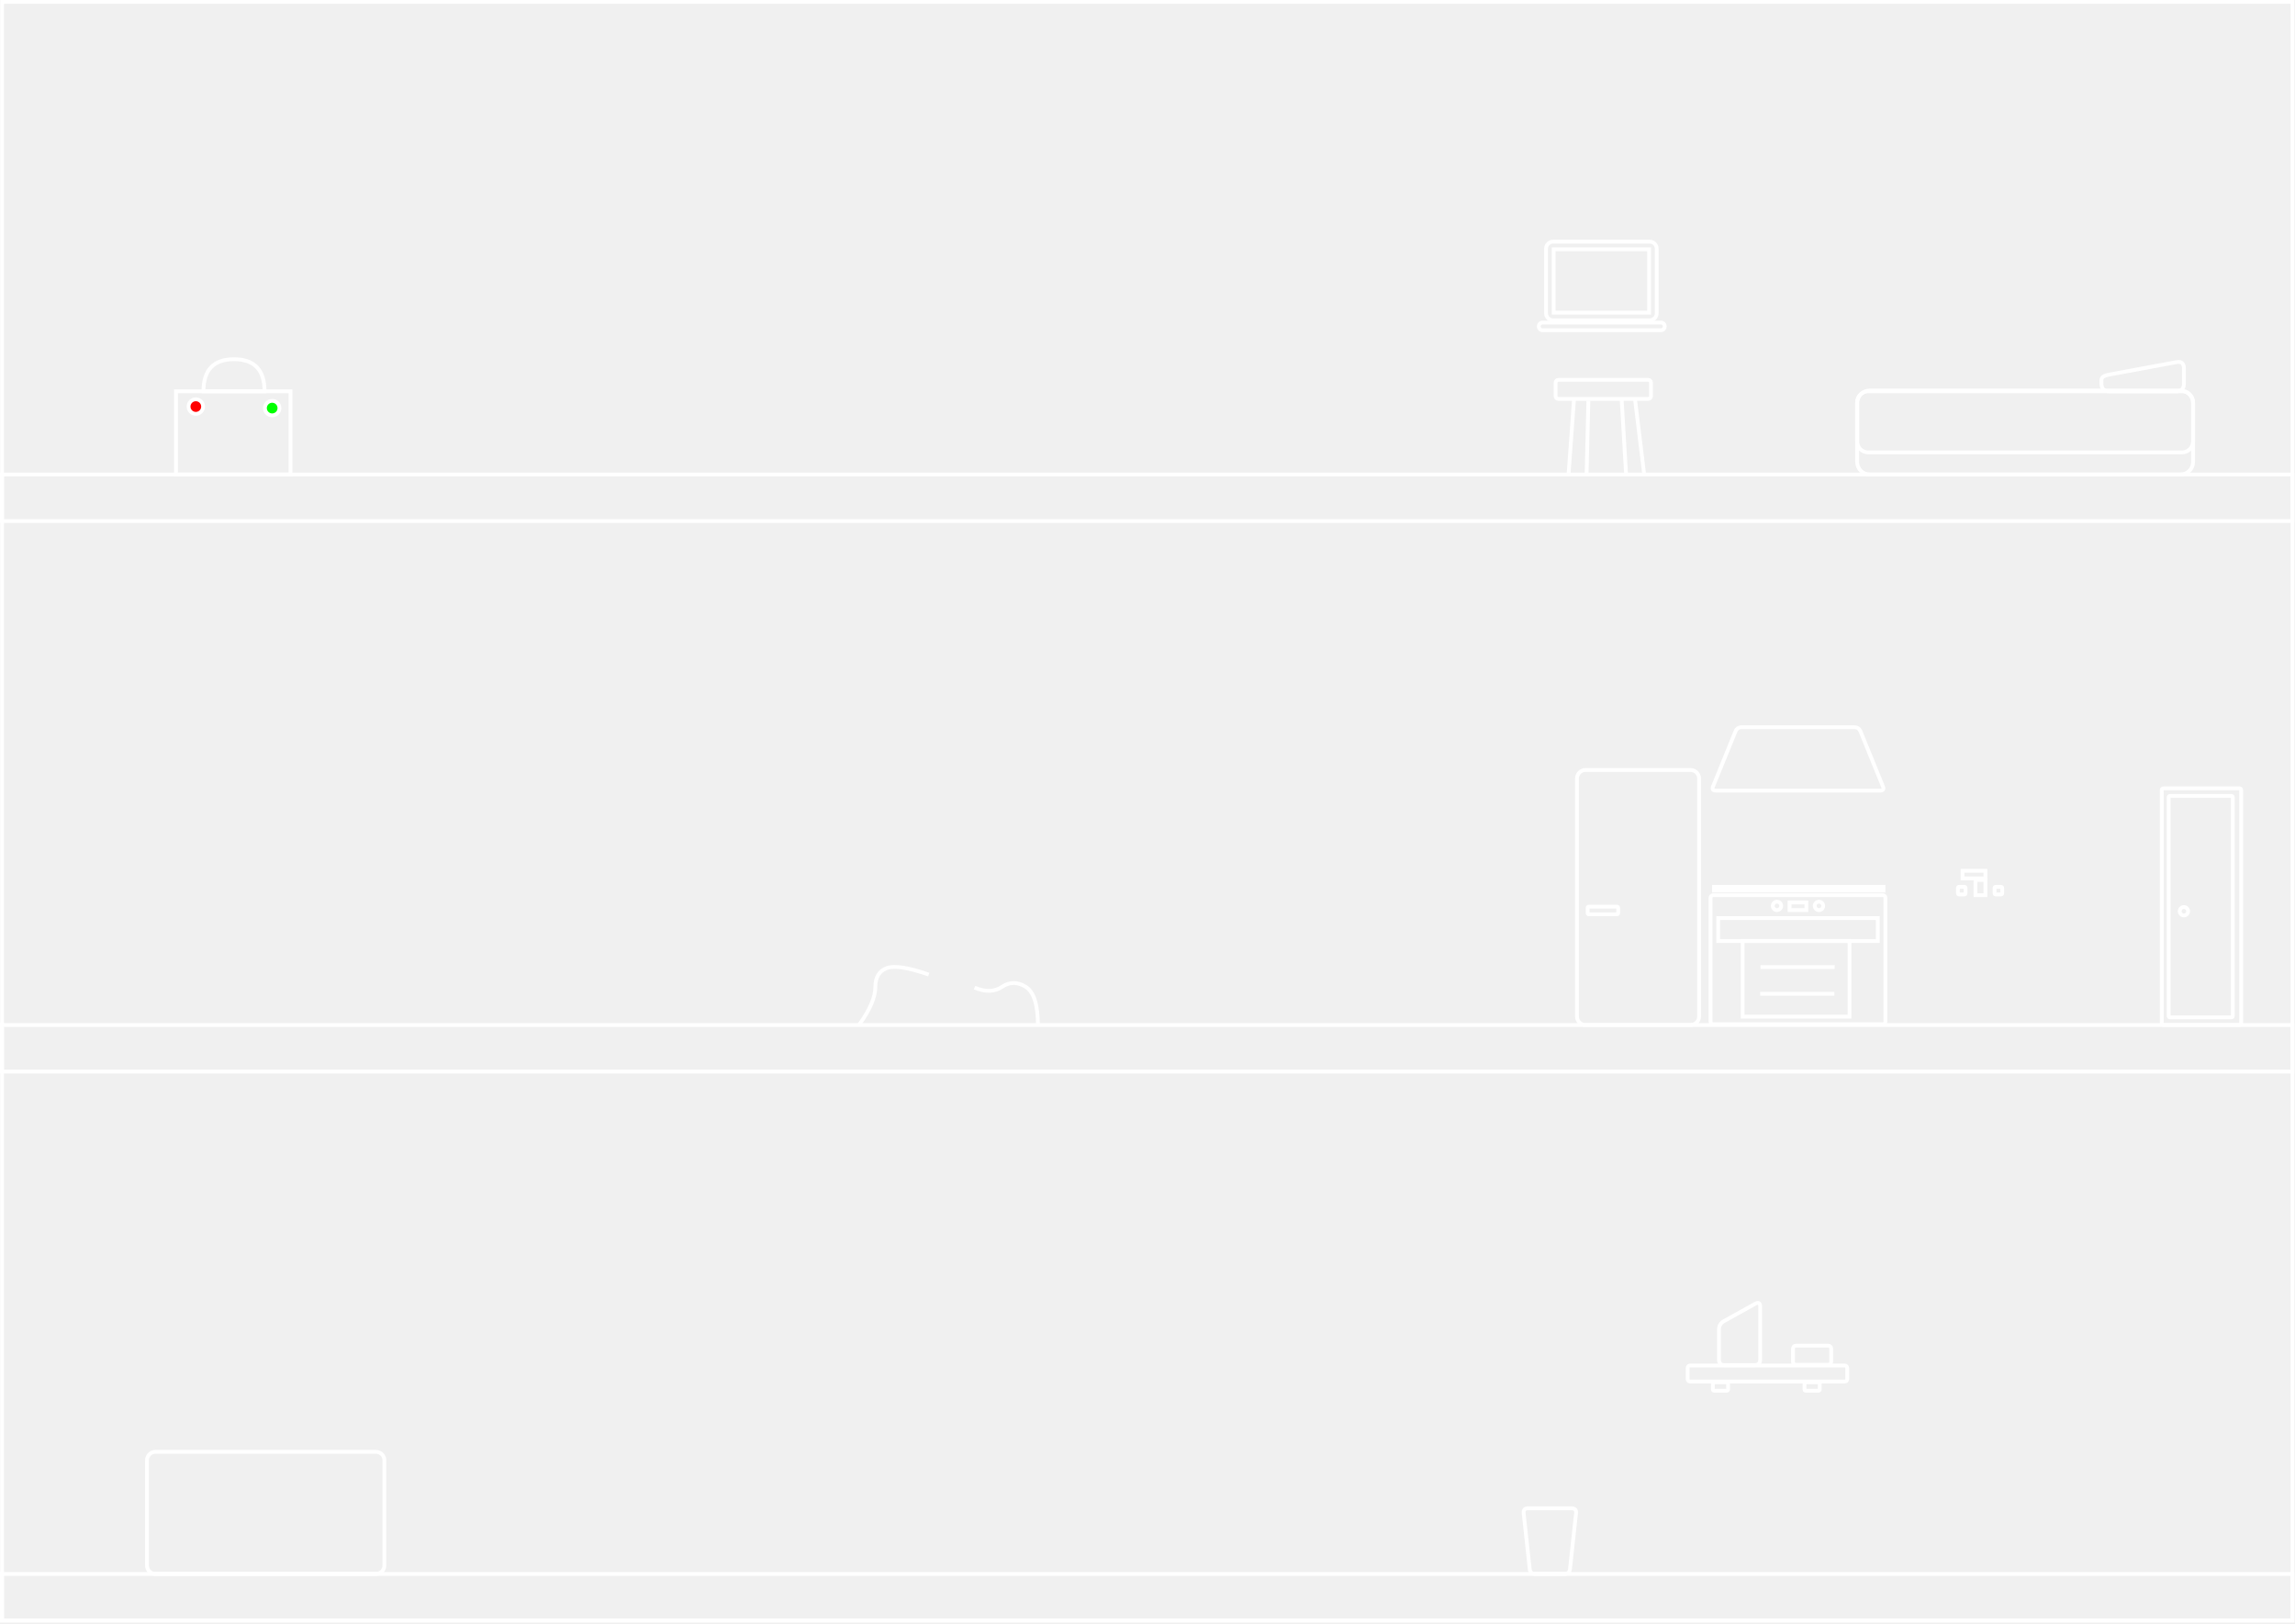
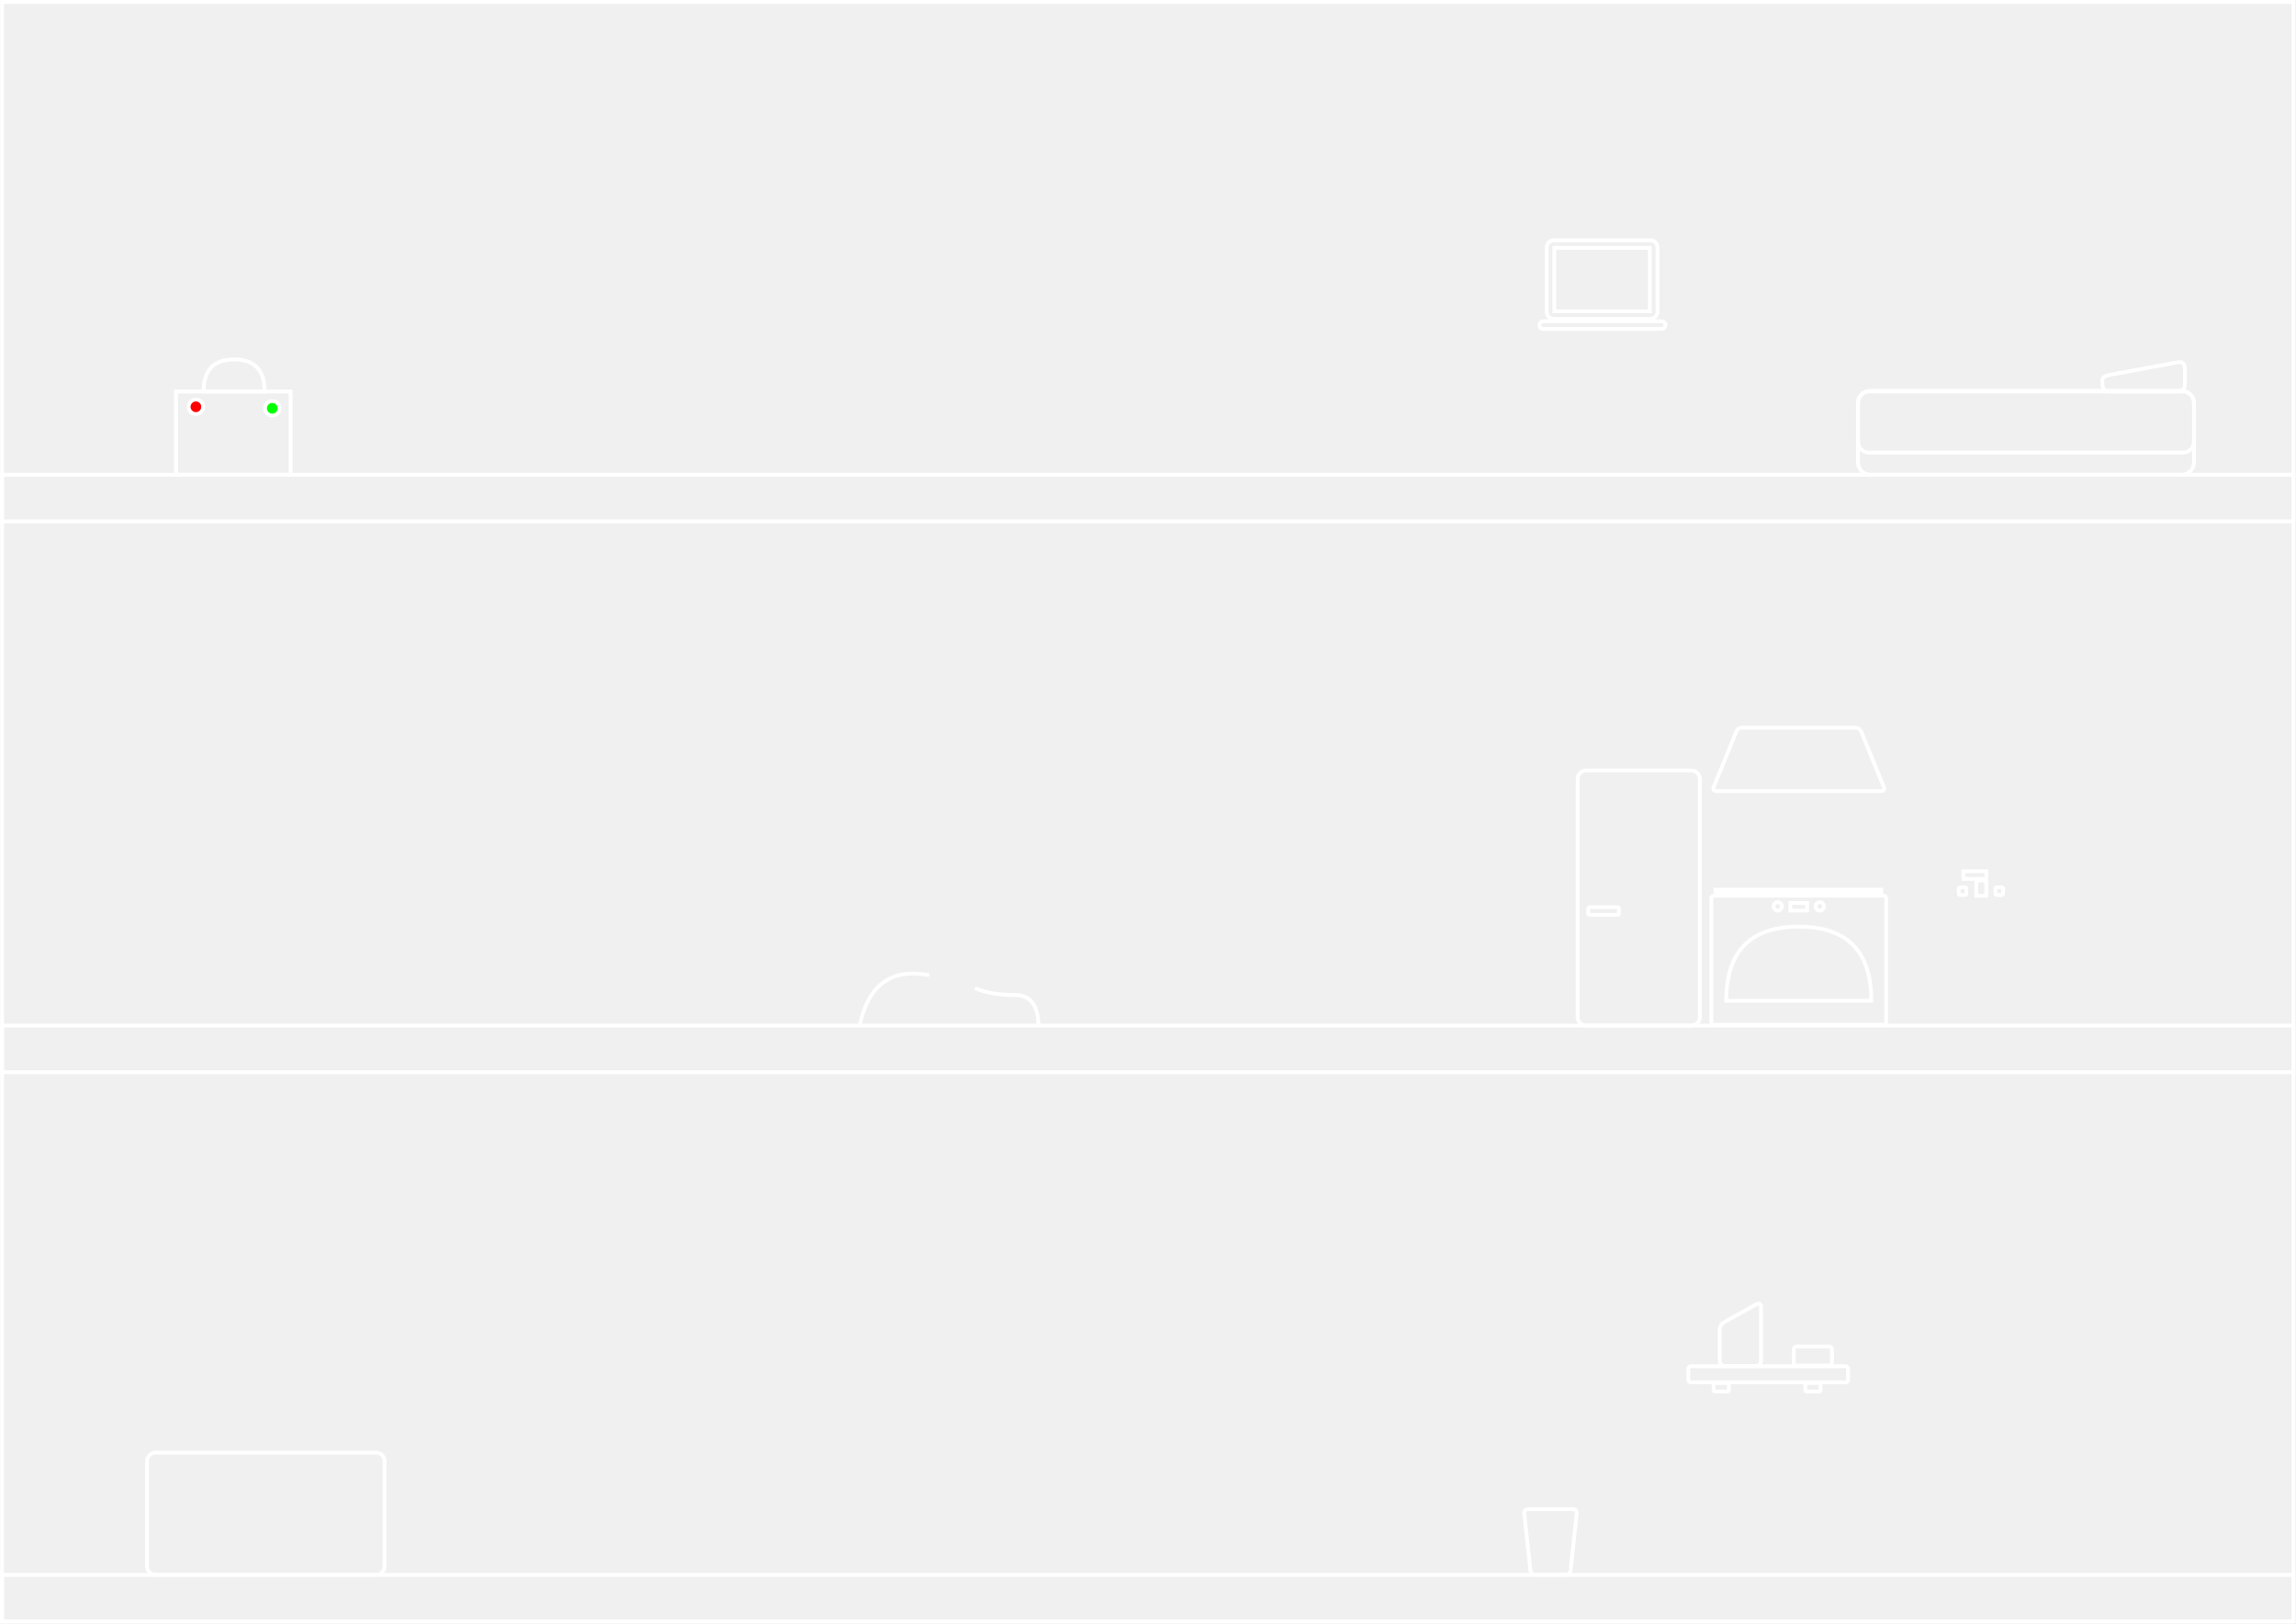
- <svg xmlns="http://www.w3.org/2000/svg" version="1.1" width="3006px" height="2126px">
-   <g transform="translate(.5 .5)" pointer-events="none" stroke="#fff" stroke-width="5">
-     <rect x="2.21" y="2" width="3e3" height="2120" fill="none" />
-     <rect x="2024.5" y="316" width="145" height="103" rx="9.27" ry="9.27" fill="none" />
-     <rect x="2034.5" y="326" width="125" height="83" fill="none" />
-     <rect x="2" y="621" width="3e3" height="61" fill="none" />
-     <rect x="230" y="512" width="150" height="109" fill="none" />
-     <rect x="2" y="1342" width="3e3" height="61" fill="none" />
-     <rect x="2" y="2061" width="3e3" height="61" fill="none" />
-     <path transform="rotate(-90,306,491)" d="m285 451q42 0 42 40t-42 40z" fill="none" stroke-miterlimit="10" />
-     <rect x="2065" y="1008" width="160" height="334" rx="11.2" ry="11.2" fill="none" />
-     <rect x="2079" y="1187" width="40" height="10" rx="1.5" ry="1.5" fill="none" />
-     <rect x="2240" y="1172" width="229" height="169" rx="3.38" ry="3.38" fill="none" />
-     <rect x="2250" y="1202" width="209" height="30" fill="none" />
-     <rect x="2587" y="1152" width="13" height="20" fill="none" />
-     <rect x="2570" y="1140" width="30" height="10" fill="none" />
-     <rect x="2612" y="1161" width="10" height="10" rx="1.5" ry="1.5" fill="none" />
-     <rect x="2564" y="1161" width="10" height="10" rx="1.5" ry="1.5" fill="none" />
-     <rect x="2831" y="1032" width="104" height="310" rx="2.08" ry="2.08" fill="none" />
-     <rect x="2840" y="1042" width="84" height="290" rx="1.68" ry="1.68" fill="none" />
-     <ellipse cx="2860" cy="1193" rx="5.5" ry="5.5" fill="none" />
-     <rect x="2432" y="511" width="440" height="110" rx="16.5" ry="16.5" fill="none" />
-     <rect x="2432" y="512" width="440" height="80" rx="14.4" ry="14.4" fill="none" />
-     <rect x="2037" y="497" width="125" height="25" rx="3.75" ry="3.75" fill="none" />
-     <path d="m2054.1 619.59l7.06-97.65" fill="none" stroke-miterlimit="10" />
-     <path d="m2077.6 621.94l2.35-97.65" fill="none" stroke-miterlimit="10" />
-     <path d="m2152.9 619.59l-11.76-96.47" fill="none" stroke-miterlimit="10" />
-     <path d="m2129.4 621.94l-5.88-100" fill="none" stroke-miterlimit="10" />
-     <rect x="2210" y="1788" width="209" height="21" rx="3.15" ry="3.15" fill="none" />
-     <path d="m2354.5 1035h-107.5q-6 0-3.73-5.56l29.31-71.88q2.26-5.56 8.26-5.56h147.32q6 0 8.26 5.56l29.31 71.88q2.27 5.56-3.73 5.56z" fill="none" stroke-miterlimit="10" />
-     <rect x="2244.5" y="1161" width="222" height="5" fill="none" />
-     <rect x="2282" y="1232" width="140" height="99" fill="none" />
-     <rect x="2343.5" y="1181.5" width="22" height="10" fill="none" />
-     <ellipse cx="2327" cy="1186" rx="5.5" ry="5.5" fill="none" />
-     <ellipse cx="2382" cy="1186" rx="5.5" ry="5.5" fill="none" />
-     <path d="m2305.4 1266.1h97.15" fill="none" stroke-miterlimit="10" />
-     <path d="m2305 1301.1h97.15" fill="none" stroke-miterlimit="10" />
-     <rect x="2243" y="1810" width="20" height="11" rx="1.65" ry="1.65" fill="none" />
-     <rect x="2363" y="1810" width="20" height="11" rx="1.65" ry="1.65" fill="none" />
-     <path d="m2278 1787.5h-19.5q-7.5 0-7.5-7.5v-39q0-7.5 6.56-11.14l40.88-22.72q6.56-3.64 6.56 3.86v69q0 7.5-7.5 7.5z" fill="none" stroke-miterlimit="10" />
-     <rect x="2348" y="1762" width="50" height="25" rx="3.75" ry="3.75" fill="none" />
-     <rect x="192" y="1901" width="311" height="160" rx="11.2" ry="11.2" fill="none" />
-     <path transform="rotate(180,2029.5,2018)" d="m2029.5 2061h-28.5q-6.5 0-5.8-6.46l7.93-73.08q0.7-6.46 7.2-6.46h38.34q6.5 0 7.2 6.46l7.93 73.08q0.7 6.46-5.8 6.46z" fill="none" stroke-miterlimit="10" />
-     <rect x="2015" y="422" width="165" height="10" rx="5" ry="5" fill="none" />
-     <ellipse cx="256" cy="532" rx="9.5" ry="9.5" fill="#f00" />
-     <ellipse cx="356" cy="534" rx="9.5" ry="9.5" fill="#0f0" />
-     <path d="m2806 512h-44q-10 0-10-10v-5q0-5 9.83-6.82l88.34-16.36q9.83-1.82 9.83 8.18v20q0 10-10 10z" fill="none" stroke-miterlimit="10" />
-     <path d="m1125.2 1341.2q20.8-29.2 20.8-48.7t15-25 55 8.5" fill="none" stroke-miterlimit="10" />
-     <path d="m1276 1293q21 9 36-1t31 0 16 50.67" fill="none" stroke-miterlimit="10" />
+ <svg xmlns="http://www.w3.org/2000/svg" version="1.1" width="3006px" height="2125px">
+   <g transform="translate(.5 .5)" pointer-events="none" stroke="#fff">
+     <rect x="2.21" y="2" width="3e3" height="2120" fill="none" stroke-width="5" />
+     <rect x="2024.5" y="314" width="145" height="103" rx="9.27" ry="9.27" fill="none" stroke-width="5" />
+     <rect x="2034.5" y="324" width="125" height="83" fill="none" stroke-width="5" />
+     <rect x="2" y="621" width="3e3" height="61" fill="none" stroke-width="5" />
+     <rect x="230" y="512" width="150" height="109" fill="none" stroke-width="5" />
+     <rect x="2" y="1342" width="3e3" height="61" fill="none" stroke-width="5" />
+     <rect x="2" y="2061" width="3e3" height="61" fill="none" stroke-width="5" />
+     <path transform="rotate(-90,306,491)" d="m285 451q42 0 42 40t-42 40z" fill="none" stroke-miterlimit="10" stroke-width="5" />
+     <rect x="2065" y="1008" width="160" height="334" rx="11.2" ry="11.2" fill="none" stroke-width="5" />
+     <rect x="2079" y="1187" width="40" height="10" rx="1.5" ry="1.5" fill="none" stroke-width="5" />
+     <rect x="2240" y="1172" width="229" height="169" rx="3.38" ry="3.38" fill="none" stroke-width="5" />
+     <rect x="2587" y="1152" width="13" height="20" fill="none" stroke-width="5" />
+     <rect x="2570" y="1140" width="30" height="10" fill="none" stroke-width="5" />
+     <rect x="2612" y="1161" width="10" height="10" rx="1.5" ry="1.5" fill="none" stroke-width="5" />
+     <rect x="2564" y="1161" width="10" height="10" rx="1.5" ry="1.5" fill="none" stroke-width="5" />
+     <rect x="2432" y="511" width="440" height="110" rx="16.5" ry="16.5" fill="none" stroke-width="5" />
+     <rect x="2432" y="512" width="440" height="80" rx="14.4" ry="14.4" fill="none" stroke-width="5" />
+     <rect x="2210" y="1788" width="209" height="21" rx="3.15" ry="3.15" fill="none" stroke-width="5" />
+     <path d="m2354.5 1035h-107.5q-6 0-3.73-5.56l29.31-71.88q2.26-5.56 8.26-5.56h147.32q6 0 8.26 5.56l29.31 71.88q2.27 5.56-3.73 5.56z" fill="none" stroke-miterlimit="10" stroke-width="5" />
+     <rect x="2343.5" y="1181.5" width="22" height="10" fill="none" stroke-width="5" />
+     <ellipse cx="2327" cy="1186" rx="5.5" ry="5.5" fill="none" stroke-width="5" />
+     <ellipse cx="2382" cy="1186" rx="5.5" ry="5.5" fill="none" stroke-width="5" />
+     <rect x="2243" y="1810" width="20" height="11" rx="1.65" ry="1.65" fill="none" stroke-width="5" />
+     <rect x="2363" y="1810" width="20" height="11" rx="1.65" ry="1.65" fill="none" stroke-width="5" />
+     <path d="m2278 1787.5h-19.5q-7.5 0-7.5-7.5v-39q0-7.5 6.56-11.14l40.88-22.72q6.56-3.64 6.56 3.86v69q0 7.5-7.5 7.5z" fill="none" stroke-miterlimit="10" stroke-width="5" />
+     <rect x="2348" y="1762" width="50" height="25" rx="3.75" ry="3.75" fill="none" stroke-width="5" />
+     <rect x="192" y="1901" width="311" height="160" rx="11.2" ry="11.2" fill="none" stroke-width="5" />
+     <path transform="rotate(180,2029.5,2018)" d="m2029.5 2061h-28.5q-6.5 0-5.8-6.46l7.93-73.08q0.7-6.46 7.2-6.46h38.34q6.5 0 7.2 6.46l7.93 73.08q0.7 6.46-5.8 6.46z" fill="none" stroke-miterlimit="10" stroke-width="5" />
+     <rect x="2015" y="420" width="165" height="10" rx="5" ry="5" fill="none" stroke-width="5" />
+     <ellipse cx="256" cy="532" rx="9.5" ry="9.5" fill="#f00" stroke-width="5" />
+     <ellipse cx="356" cy="534" rx="9.5" ry="9.5" fill="#0f0" stroke-width="5" />
+     <path d="m2806 512h-44q-10 0-10-10v-5q0-5 9.83-6.82l88.34-16.36q9.83-1.82 9.83 8.18v20q0 10-10 10z" fill="none" stroke-miterlimit="10" stroke-width="5" />
+     <path d="m1125.2 1341.2q16.8-79.2 90.8-65.2" fill="none" stroke-miterlimit="10" stroke-width="5" />
+     <path d="m1276 1293q21 9 52 9t31 40.67" fill="none" stroke-miterlimit="10" stroke-width="5" />
+     <path d="m2242.9 1165.7h222.07" fill="none" stroke-miterlimit="10" stroke-width="8" />
+     <path transform="rotate(-90,2354.5,1261)" d="m2306 1166q97 0 97 95t-97 95z" fill="none" stroke-miterlimit="10" stroke-width="5" />
  </g>
</svg>
